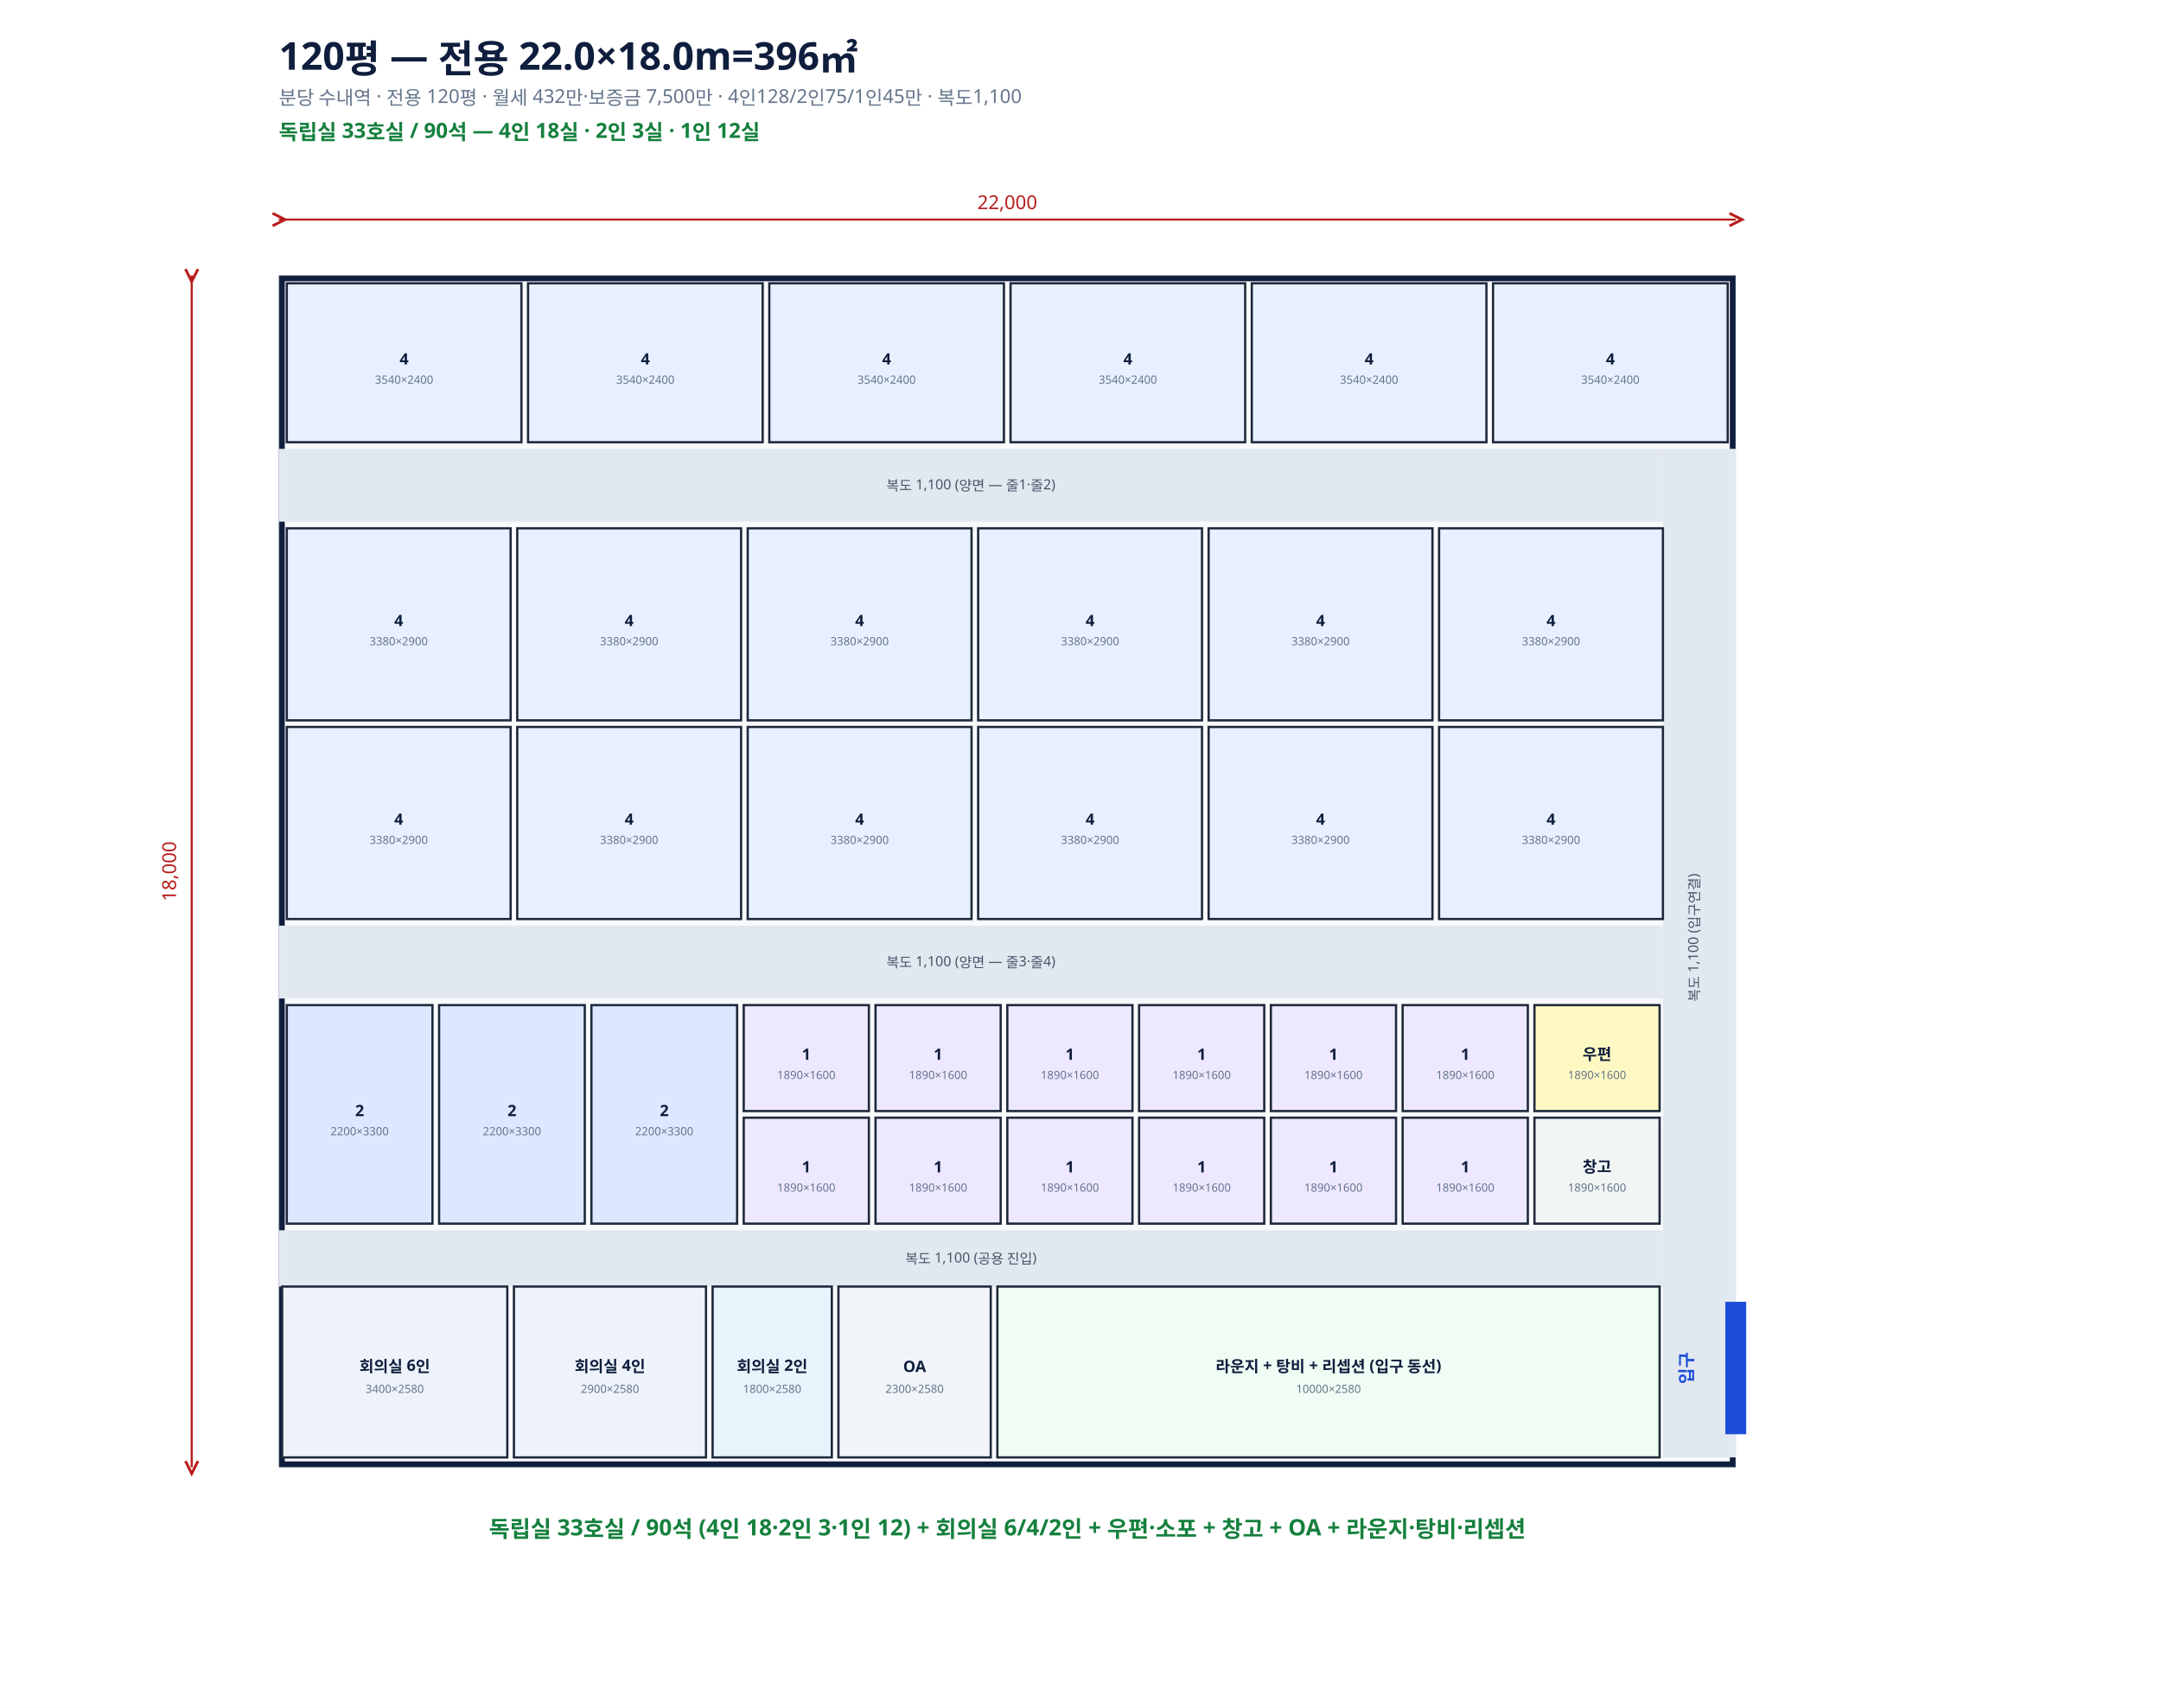
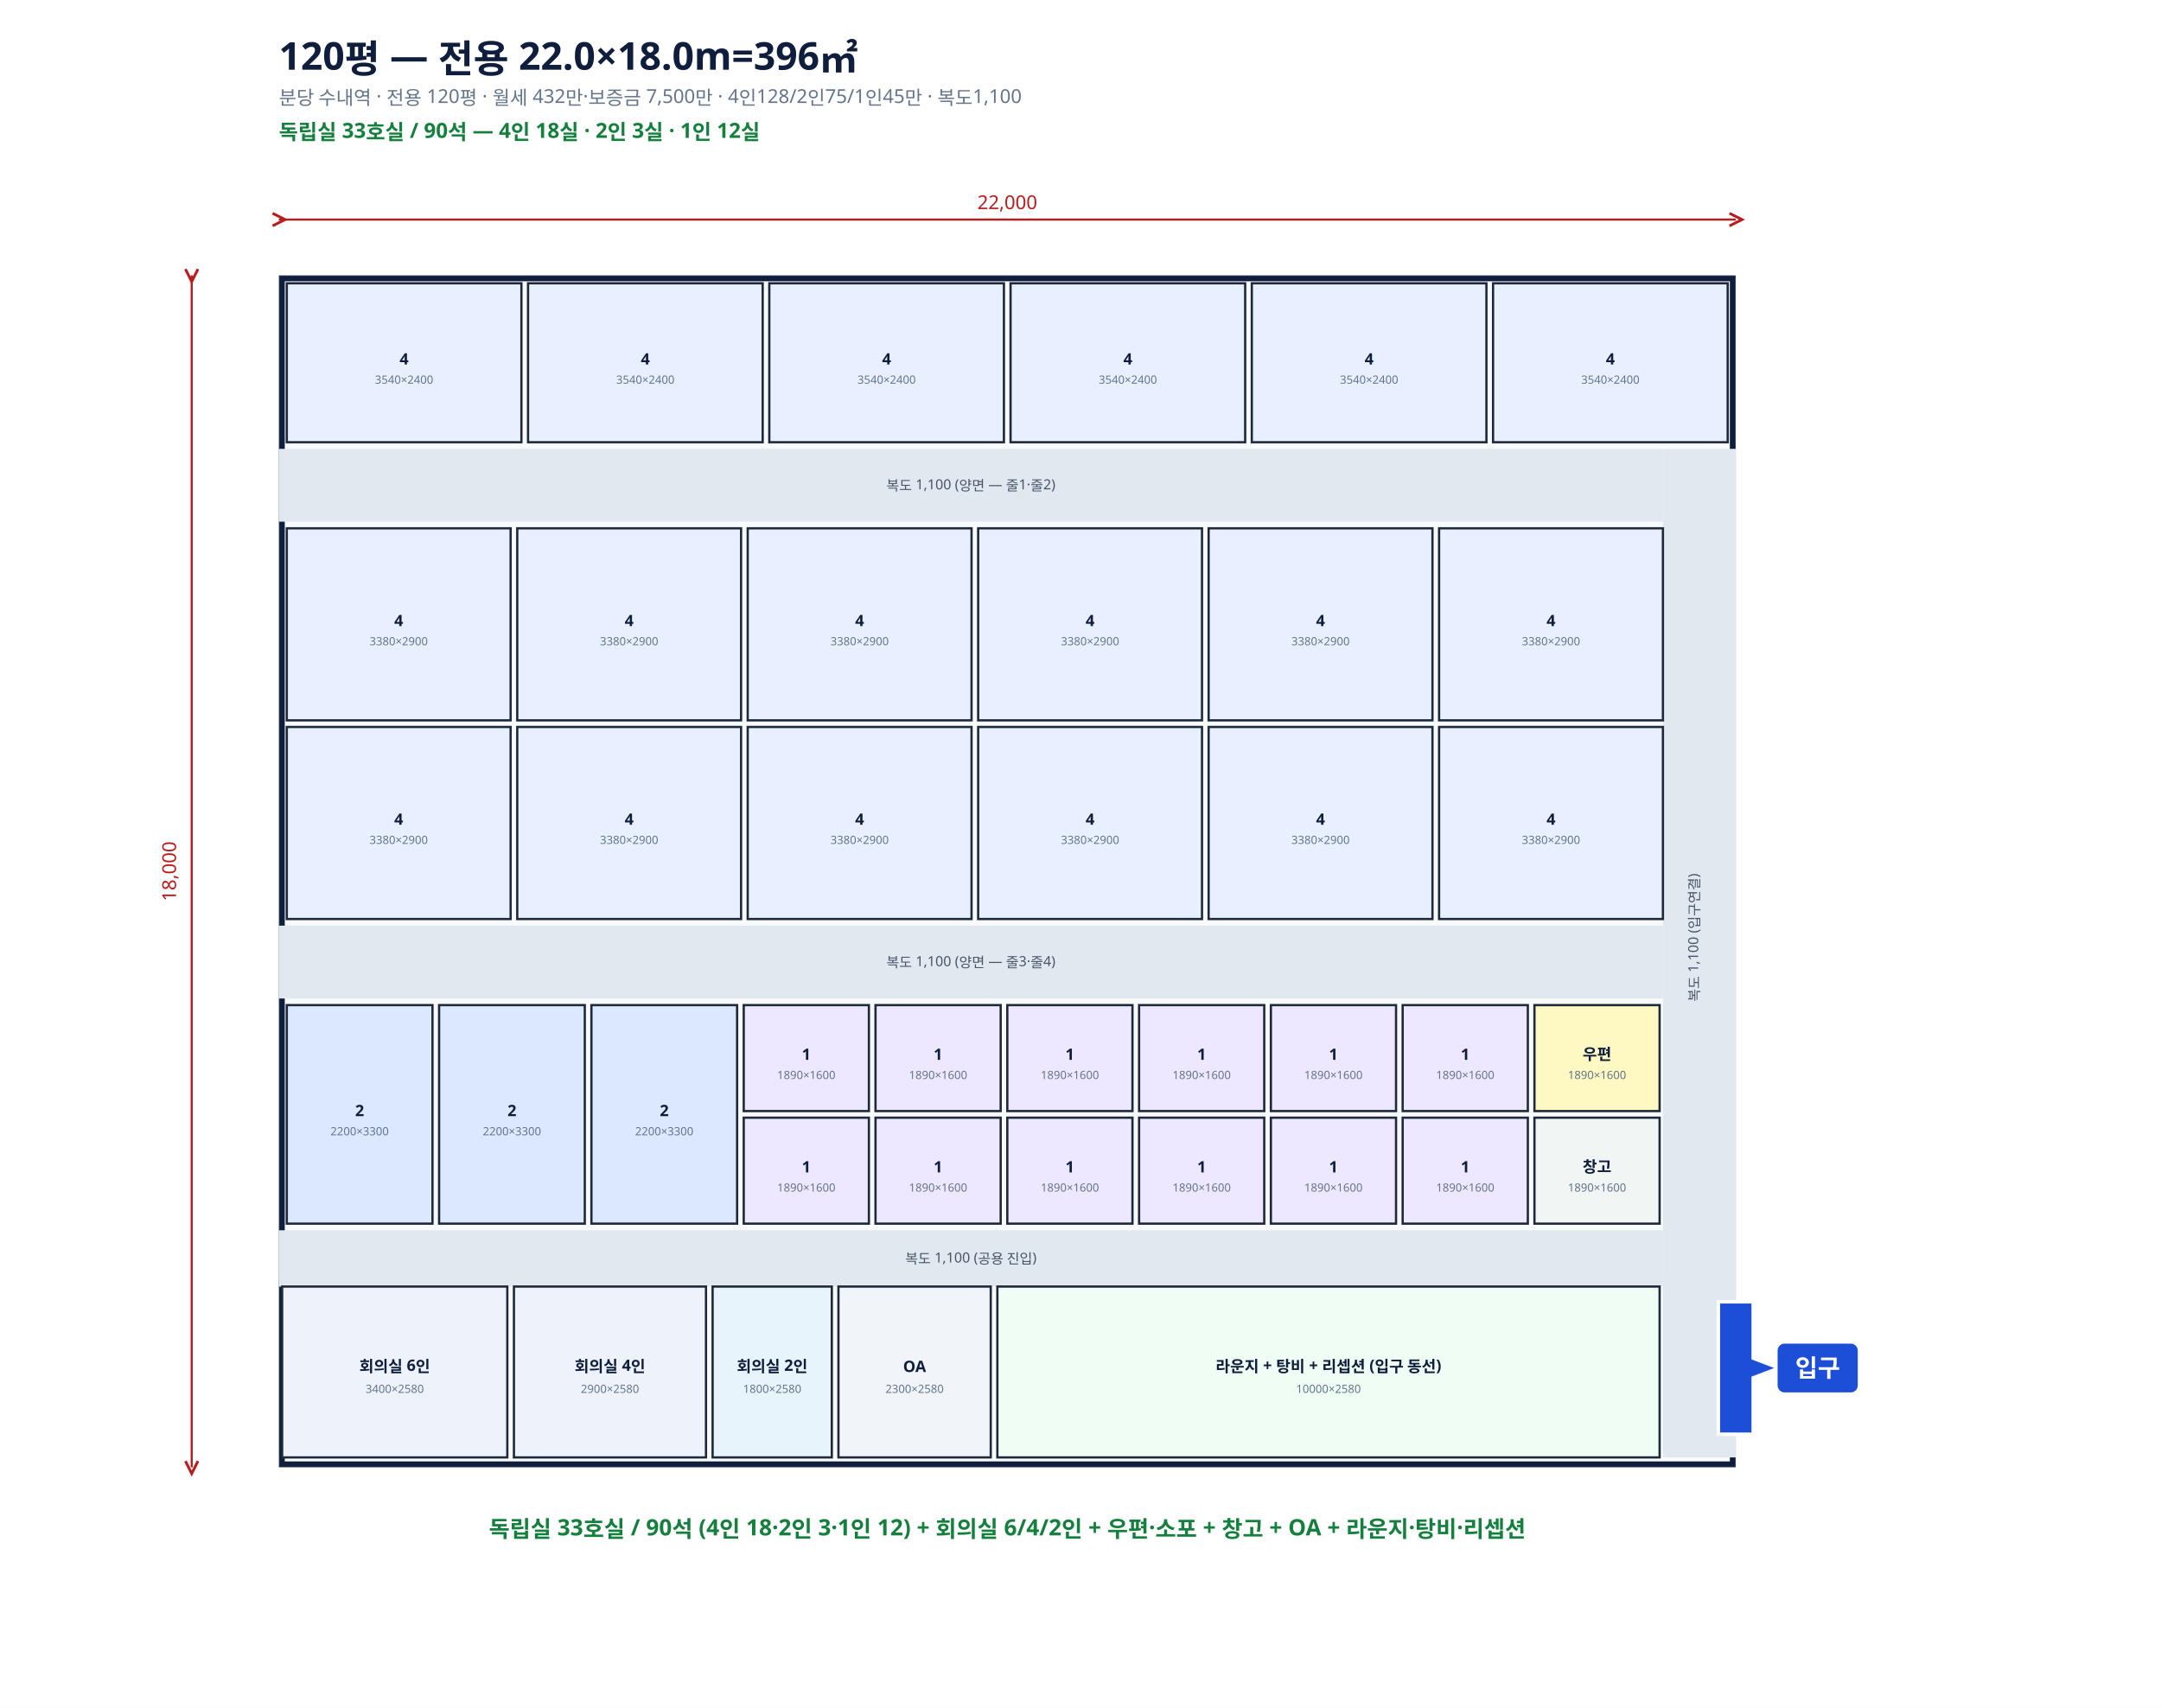
<svg xmlns="http://www.w3.org/2000/svg" width="1240" height="980" font-family="Malgun Gothic,Pretendard,sans-serif">
  <rect width="1240" height="980" fill="#fff" />
  <text x="160" y="40" font-size="22" font-weight="800" fill="#0f1e3d">120평 — 전용 22.0×18.0m=396㎡</text>
  <text x="160" y="60" font-size="11" fill="#64748b">분당 수내역 · 전용 120평 · 월세 432만·보증금 7,500만 · 4인128/2인75/1인45만 · 복도1,100</text>
  <rect x="160" y="158" width="836" height="684" fill="#3a4a63" />
  <rect x="161.9" y="159.9" width="832.2" height="680.2" fill="#f8fafc" stroke="#0f1e3d" stroke-width="3" />
  <rect x="954.2" y="257.56" width="41.8" height="578.74" fill="#e2e8f0" />
  <text x="975.1" y="538" font-size="8" fill="#475569" text-anchor="middle" transform="rotate(-90 975.1 538)">복도 1,100 (입구연결)</text>
-   <rect x="990" y="747" width="12" height="76" fill="#1d4ed8" />
-   <text x="971.3" y="785" font-size="10" font-weight="800" fill="#1d4ed8" text-anchor="middle" transform="rotate(-90 971.3 785)">입구</text>
+   <rect x="986" y="747" width="20" height="76" fill="#1d4ed8" stroke="#fff" stroke-width="2" />
+   <polygon points="1018,785 998,777.4 998,792.6" fill="#1d4ed8" />
+   <rect x="1020" y="771" width="46" height="28" rx="4" fill="#1d4ed8" />
+   <text x="1043" y="790" font-size="14" font-weight="900" fill="#fff" text-anchor="middle">입구</text>
  <rect x="164.56" y="162.56" width="134.634" height="91.2" fill="#e8f0ff" stroke="#1e293b" stroke-width="1.3" />
  <text x="231.877" y="209.16" font-size="9" font-weight="700" fill="#0f1e3d" text-anchor="middle">4</text>
  <text x="231.877" y="220.16" font-size="6.5" fill="#64748b" text-anchor="middle">3540×2400</text>
  <rect x="302.994" y="162.56" width="134.634" height="91.2" fill="#e8f0ff" stroke="#1e293b" stroke-width="1.3" />
  <text x="370.311" y="209.16" font-size="9" font-weight="700" fill="#0f1e3d" text-anchor="middle">4</text>
  <text x="370.311" y="220.16" font-size="6.5" fill="#64748b" text-anchor="middle">3540×2400</text>
  <rect x="441.428" y="162.56" width="134.634" height="91.2" fill="#e8f0ff" stroke="#1e293b" stroke-width="1.3" />
  <text x="508.745" y="209.16" font-size="9" font-weight="700" fill="#0f1e3d" text-anchor="middle">4</text>
  <text x="508.745" y="220.16" font-size="6.5" fill="#64748b" text-anchor="middle">3540×2400</text>
  <rect x="579.862" y="162.56" width="134.634" height="91.2" fill="#e8f0ff" stroke="#1e293b" stroke-width="1.3" />
  <text x="647.179" y="209.16" font-size="9" font-weight="700" fill="#0f1e3d" text-anchor="middle">4</text>
  <text x="647.179" y="220.16" font-size="6.5" fill="#64748b" text-anchor="middle">3540×2400</text>
  <rect x="718.296" y="162.56" width="134.634" height="91.2" fill="#e8f0ff" stroke="#1e293b" stroke-width="1.3" />
  <text x="785.613" y="209.16" font-size="9" font-weight="700" fill="#0f1e3d" text-anchor="middle">4</text>
  <text x="785.613" y="220.16" font-size="6.5" fill="#64748b" text-anchor="middle">3540×2400</text>
  <rect x="856.73" y="162.56" width="134.634" height="91.2" fill="#e8f0ff" stroke="#1e293b" stroke-width="1.3" />
  <text x="924.047" y="209.16" font-size="9" font-weight="700" fill="#0f1e3d" text-anchor="middle">4</text>
  <text x="924.047" y="220.16" font-size="6.5" fill="#64748b" text-anchor="middle">3540×2400</text>
  <rect x="160" y="257.56" width="794.2" height="41.8" fill="#e2e8f0" />
  <text x="557.1" y="281.46" font-size="8" fill="#475569" text-anchor="middle">복도 1,100  (양면 — 줄1·줄2)</text>
  <rect x="164.56" y="303.16" width="128.44" height="110.2" fill="#e8f0ff" stroke="#1e293b" stroke-width="1.3" />
  <text x="228.78" y="359.26" font-size="9" font-weight="700" fill="#0f1e3d" text-anchor="middle">4</text>
  <text x="228.78" y="370.26" font-size="6.5" fill="#64748b" text-anchor="middle">3380×2900</text>
  <rect x="296.8" y="303.16" width="128.44" height="110.2" fill="#e8f0ff" stroke="#1e293b" stroke-width="1.3" />
  <text x="361.02" y="359.26" font-size="9" font-weight="700" fill="#0f1e3d" text-anchor="middle">4</text>
  <text x="361.02" y="370.26" font-size="6.5" fill="#64748b" text-anchor="middle">3380×2900</text>
  <rect x="429.04" y="303.16" width="128.44" height="110.2" fill="#e8f0ff" stroke="#1e293b" stroke-width="1.3" />
  <text x="493.26" y="359.26" font-size="9" font-weight="700" fill="#0f1e3d" text-anchor="middle">4</text>
  <text x="493.26" y="370.26" font-size="6.5" fill="#64748b" text-anchor="middle">3380×2900</text>
  <rect x="561.28" y="303.16" width="128.44" height="110.2" fill="#e8f0ff" stroke="#1e293b" stroke-width="1.3" />
  <text x="625.5" y="359.26" font-size="9" font-weight="700" fill="#0f1e3d" text-anchor="middle">4</text>
  <text x="625.5" y="370.26" font-size="6.5" fill="#64748b" text-anchor="middle">3380×2900</text>
  <rect x="693.52" y="303.16" width="128.44" height="110.2" fill="#e8f0ff" stroke="#1e293b" stroke-width="1.3" />
  <text x="757.74" y="359.26" font-size="9" font-weight="700" fill="#0f1e3d" text-anchor="middle">4</text>
  <text x="757.74" y="370.26" font-size="6.5" fill="#64748b" text-anchor="middle">3380×2900</text>
  <rect x="825.76" y="303.16" width="128.44" height="110.2" fill="#e8f0ff" stroke="#1e293b" stroke-width="1.3" />
  <text x="889.98" y="359.26" font-size="9" font-weight="700" fill="#0f1e3d" text-anchor="middle">4</text>
  <text x="889.98" y="370.26" font-size="6.5" fill="#64748b" text-anchor="middle">3380×2900</text>
  <rect x="164.56" y="417.16" width="128.44" height="110.2" fill="#e8f0ff" stroke="#1e293b" stroke-width="1.3" />
  <text x="228.78" y="473.26" font-size="9" font-weight="700" fill="#0f1e3d" text-anchor="middle">4</text>
  <text x="228.78" y="484.26" font-size="6.5" fill="#64748b" text-anchor="middle">3380×2900</text>
  <rect x="296.8" y="417.16" width="128.44" height="110.2" fill="#e8f0ff" stroke="#1e293b" stroke-width="1.3" />
  <text x="361.02" y="473.26" font-size="9" font-weight="700" fill="#0f1e3d" text-anchor="middle">4</text>
  <text x="361.02" y="484.26" font-size="6.5" fill="#64748b" text-anchor="middle">3380×2900</text>
  <rect x="429.04" y="417.16" width="128.44" height="110.2" fill="#e8f0ff" stroke="#1e293b" stroke-width="1.3" />
  <text x="493.26" y="473.26" font-size="9" font-weight="700" fill="#0f1e3d" text-anchor="middle">4</text>
  <text x="493.26" y="484.26" font-size="6.5" fill="#64748b" text-anchor="middle">3380×2900</text>
  <rect x="561.28" y="417.16" width="128.44" height="110.2" fill="#e8f0ff" stroke="#1e293b" stroke-width="1.3" />
  <text x="625.5" y="473.26" font-size="9" font-weight="700" fill="#0f1e3d" text-anchor="middle">4</text>
  <text x="625.5" y="484.26" font-size="6.5" fill="#64748b" text-anchor="middle">3380×2900</text>
  <rect x="693.52" y="417.16" width="128.44" height="110.2" fill="#e8f0ff" stroke="#1e293b" stroke-width="1.3" />
  <text x="757.74" y="473.26" font-size="9" font-weight="700" fill="#0f1e3d" text-anchor="middle">4</text>
  <text x="757.74" y="484.26" font-size="6.5" fill="#64748b" text-anchor="middle">3380×2900</text>
  <rect x="825.76" y="417.16" width="128.44" height="110.2" fill="#e8f0ff" stroke="#1e293b" stroke-width="1.3" />
  <text x="889.98" y="473.26" font-size="9" font-weight="700" fill="#0f1e3d" text-anchor="middle">4</text>
  <text x="889.98" y="484.26" font-size="6.5" fill="#64748b" text-anchor="middle">3380×2900</text>
  <rect x="160" y="531.16" width="794.2" height="41.8" fill="#e2e8f0" />
  <text x="557.1" y="555.06" font-size="8" fill="#475569" text-anchor="middle">복도 1,100  (양면 — 줄3·줄4)</text>
  <rect x="164.56" y="576.76" width="83.6" height="125.4" fill="#dce8ff" stroke="#1e293b" stroke-width="1.3" />
  <text x="206.36" y="640.46" font-size="9" font-weight="700" fill="#0f1e3d" text-anchor="middle">2</text>
  <text x="206.36" y="651.46" font-size="6.5" fill="#64748b" text-anchor="middle">2200×3300</text>
  <rect x="251.96" y="576.76" width="83.6" height="125.4" fill="#dce8ff" stroke="#1e293b" stroke-width="1.3" />
  <text x="293.76" y="640.46" font-size="9" font-weight="700" fill="#0f1e3d" text-anchor="middle">2</text>
  <text x="293.76" y="651.46" font-size="6.5" fill="#64748b" text-anchor="middle">2200×3300</text>
  <rect x="339.36" y="576.76" width="83.6" height="125.4" fill="#dce8ff" stroke="#1e293b" stroke-width="1.3" />
  <text x="381.16" y="640.46" font-size="9" font-weight="700" fill="#0f1e3d" text-anchor="middle">2</text>
  <text x="381.16" y="651.46" font-size="6.5" fill="#64748b" text-anchor="middle">2200×3300</text>
  <rect x="426.76" y="576.76" width="71.82" height="60.8" fill="#ede8ff" stroke="#1e293b" stroke-width="1.3" />
  <text x="462.67" y="608.16" font-size="9" font-weight="700" fill="#0f1e3d" text-anchor="middle">1</text>
  <text x="462.67" y="619.16" font-size="6.5" fill="#64748b" text-anchor="middle">1890×1600</text>
  <rect x="426.76" y="641.36" width="71.82" height="60.8" fill="#ede8ff" stroke="#1e293b" stroke-width="1.3" />
  <text x="462.67" y="672.76" font-size="9" font-weight="700" fill="#0f1e3d" text-anchor="middle">1</text>
  <text x="462.67" y="683.76" font-size="6.5" fill="#64748b" text-anchor="middle">1890×1600</text>
  <rect x="502.38" y="576.76" width="71.82" height="60.8" fill="#ede8ff" stroke="#1e293b" stroke-width="1.3" />
  <text x="538.29" y="608.16" font-size="9" font-weight="700" fill="#0f1e3d" text-anchor="middle">1</text>
  <text x="538.29" y="619.16" font-size="6.5" fill="#64748b" text-anchor="middle">1890×1600</text>
  <rect x="502.38" y="641.36" width="71.82" height="60.8" fill="#ede8ff" stroke="#1e293b" stroke-width="1.3" />
  <text x="538.29" y="672.76" font-size="9" font-weight="700" fill="#0f1e3d" text-anchor="middle">1</text>
  <text x="538.29" y="683.76" font-size="6.5" fill="#64748b" text-anchor="middle">1890×1600</text>
  <rect x="578" y="576.76" width="71.82" height="60.8" fill="#ede8ff" stroke="#1e293b" stroke-width="1.3" />
  <text x="613.91" y="608.16" font-size="9" font-weight="700" fill="#0f1e3d" text-anchor="middle">1</text>
  <text x="613.91" y="619.16" font-size="6.5" fill="#64748b" text-anchor="middle">1890×1600</text>
  <rect x="578" y="641.36" width="71.82" height="60.8" fill="#ede8ff" stroke="#1e293b" stroke-width="1.3" />
  <text x="613.91" y="672.76" font-size="9" font-weight="700" fill="#0f1e3d" text-anchor="middle">1</text>
  <text x="613.91" y="683.76" font-size="6.5" fill="#64748b" text-anchor="middle">1890×1600</text>
  <rect x="653.62" y="576.76" width="71.82" height="60.8" fill="#ede8ff" stroke="#1e293b" stroke-width="1.3" />
  <text x="689.53" y="608.16" font-size="9" font-weight="700" fill="#0f1e3d" text-anchor="middle">1</text>
  <text x="689.53" y="619.16" font-size="6.5" fill="#64748b" text-anchor="middle">1890×1600</text>
  <rect x="653.62" y="641.36" width="71.82" height="60.8" fill="#ede8ff" stroke="#1e293b" stroke-width="1.3" />
  <text x="689.53" y="672.76" font-size="9" font-weight="700" fill="#0f1e3d" text-anchor="middle">1</text>
  <text x="689.53" y="683.76" font-size="6.5" fill="#64748b" text-anchor="middle">1890×1600</text>
  <rect x="729.24" y="576.76" width="71.82" height="60.8" fill="#ede8ff" stroke="#1e293b" stroke-width="1.3" />
  <text x="765.15" y="608.16" font-size="9" font-weight="700" fill="#0f1e3d" text-anchor="middle">1</text>
  <text x="765.15" y="619.16" font-size="6.5" fill="#64748b" text-anchor="middle">1890×1600</text>
  <rect x="729.24" y="641.36" width="71.82" height="60.8" fill="#ede8ff" stroke="#1e293b" stroke-width="1.3" />
  <text x="765.15" y="672.76" font-size="9" font-weight="700" fill="#0f1e3d" text-anchor="middle">1</text>
  <text x="765.15" y="683.76" font-size="6.5" fill="#64748b" text-anchor="middle">1890×1600</text>
  <rect x="804.86" y="576.76" width="71.82" height="60.8" fill="#ede8ff" stroke="#1e293b" stroke-width="1.3" />
  <text x="840.77" y="608.16" font-size="9" font-weight="700" fill="#0f1e3d" text-anchor="middle">1</text>
  <text x="840.77" y="619.16" font-size="6.5" fill="#64748b" text-anchor="middle">1890×1600</text>
  <rect x="804.86" y="641.36" width="71.82" height="60.8" fill="#ede8ff" stroke="#1e293b" stroke-width="1.3" />
  <text x="840.77" y="672.76" font-size="9" font-weight="700" fill="#0f1e3d" text-anchor="middle">1</text>
  <text x="840.77" y="683.76" font-size="6.5" fill="#64748b" text-anchor="middle">1890×1600</text>
  <rect x="880.48" y="576.76" width="71.82" height="60.8" fill="#fef9c3" stroke="#1e293b" stroke-width="1.3" />
  <text x="916.39" y="608.16" font-size="9" font-weight="700" fill="#0f1e3d" text-anchor="middle">우편</text>
  <text x="916.39" y="619.16" font-size="6.5" fill="#64748b" text-anchor="middle">1890×1600</text>
  <rect x="880.48" y="641.36" width="71.82" height="60.8" fill="#f1f5f4" stroke="#1e293b" stroke-width="1.3" />
  <text x="916.39" y="672.76" font-size="9" font-weight="700" fill="#0f1e3d" text-anchor="middle">창고</text>
  <text x="916.39" y="683.76" font-size="6.5" fill="#64748b" text-anchor="middle">1890×1600</text>
  <rect x="160" y="705.96" width="794.2" height="32.3" fill="#e2e8f0" />
  <text x="557.1" y="725.11" font-size="8" fill="#475569" text-anchor="middle">복도 1,100 (공용 진입)</text>
  <rect x="161.9" y="738.26" width="129.2" height="98.04" fill="#eef3fb" stroke="#1e293b" stroke-width="1.3" />
  <text x="226.5" y="787.28" font-size="9" font-weight="700" fill="#0f1e3d" text-anchor="middle">회의실 6인</text>
  <text x="226.5" y="799.28" font-size="6.5" fill="#64748b" text-anchor="middle">3400×2580</text>
  <rect x="294.9" y="738.26" width="110.2" height="98.04" fill="#eef3fb" stroke="#1e293b" stroke-width="1.3" />
  <text x="350" y="787.28" font-size="9" font-weight="700" fill="#0f1e3d" text-anchor="middle">회의실 4인</text>
  <text x="350" y="799.28" font-size="6.5" fill="#64748b" text-anchor="middle">2900×2580</text>
  <rect x="408.9" y="738.26" width="68.4" height="98.04" fill="#e8f4fb" stroke="#1e293b" stroke-width="1.3" />
  <text x="443.1" y="787.28" font-size="9" font-weight="700" fill="#0f1e3d" text-anchor="middle">회의실 2인</text>
  <text x="443.1" y="799.28" font-size="6.5" fill="#64748b" text-anchor="middle">1800×2580</text>
  <rect x="481.1" y="738.26" width="87.4" height="98.04" fill="#f1f5f9" stroke="#1e293b" stroke-width="1.3" />
  <text x="524.8" y="787.28" font-size="9" font-weight="700" fill="#0f1e3d" text-anchor="middle">OA</text>
  <text x="524.8" y="799.28" font-size="6.5" fill="#64748b" text-anchor="middle">2300×2580</text>
  <rect x="572.3" y="738.26" width="380" height="98.04" fill="#f0fdf4" stroke="#1e293b" stroke-width="1.3" />
  <text x="762.3" y="787.28" font-size="9" font-weight="700" fill="#0f1e3d" text-anchor="middle">라운지 + 탕비 + 리셉션 (입구 동선)</text>
  <text x="762.3" y="799.28" font-size="6.5" fill="#64748b" text-anchor="middle">10000×2580</text>
  <text x="578" y="882" font-size="13" font-weight="800" fill="#15803d" text-anchor="middle">독립실 33호실 / 90석 (4인 18·2인 3·1인 12) + 회의실 6/4/2인 + 우편·소포 + 창고 + OA + 라운지·탕비·리셉션</text>
  <defs>
    <marker id="a" markerWidth="10" markerHeight="10" refX="5" refY="5" orient="auto">
      <path d="M2,2 L8,5 L2,8" fill="none" stroke="#b91c1c" stroke-width="1.3" />
    </marker>
  </defs>
  <line x1="160" y1="126" x2="996" y2="126" stroke="#b91c1c" stroke-width="1.2" marker-start="url(#a)" marker-end="url(#a)" />
  <text x="578" y="120" font-size="11" fill="#b91c1c" text-anchor="middle">22,000</text>
  <line x1="110" y1="158" x2="110" y2="842" stroke="#b91c1c" stroke-width="1.2" marker-start="url(#a)" marker-end="url(#a)" />
  <text x="101" y="500" font-size="11" fill="#b91c1c" text-anchor="middle" transform="rotate(-90 101 500)">18,000</text>
  <text x="160" y="80" font-size="12" font-weight="700" fill="#15803d">독립실 33호실 / 90석 — 4인 18실 · 2인 3실 · 1인 12실</text>
</svg>
